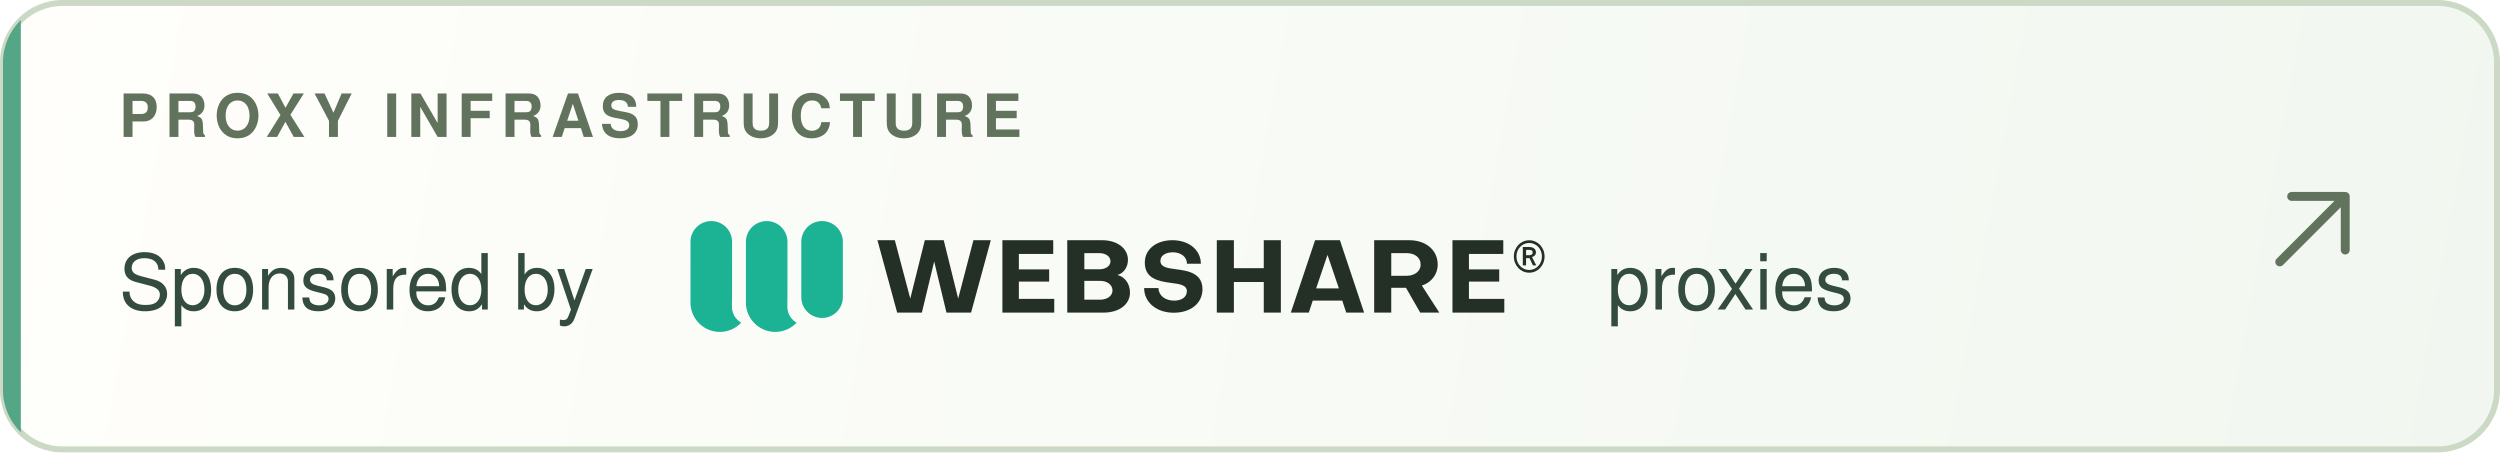
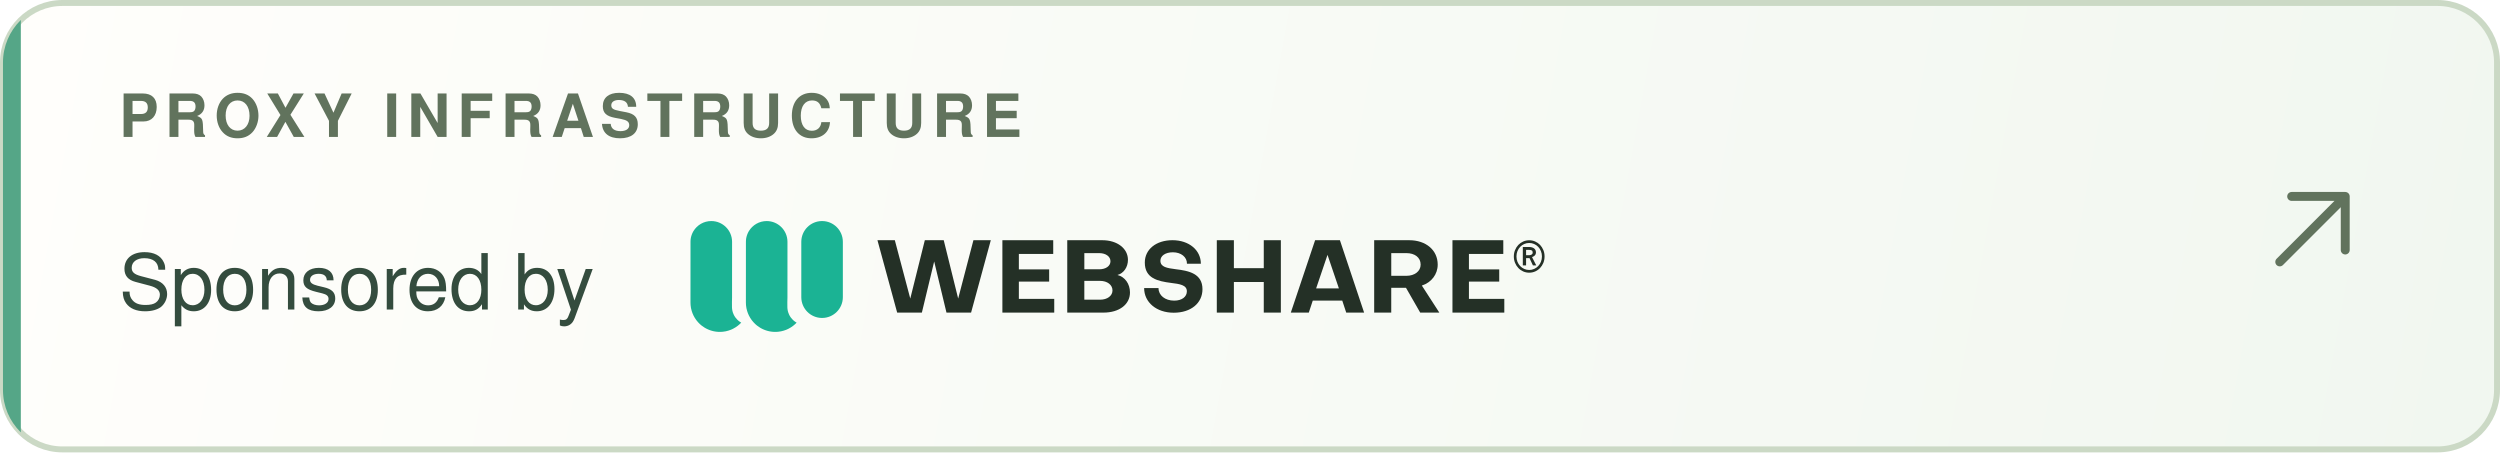
<svg xmlns="http://www.w3.org/2000/svg" width="420" height="76" viewBox="0 0 420 76" fill="none" role="img" aria-labelledby="title desc">
  <defs>
    <linearGradient id="background" x1="0" y1="0" x2="420" y2="76" gradientUnits="userSpaceOnUse">
      <stop stop-color="#fffefb" />
      <stop offset="1" stop-color="#f1f7f0" />
    </linearGradient>
    <clipPath id="rounded">
      <rect x="0.5" y="0.5" width="419" height="75" rx="10" />
    </clipPath>
  </defs>
  <rect x="0.5" y="0.5" width="419" height="75" rx="10" fill="url(#background)" stroke="#cbd9c5" stroke-opacity="1" />
  <path d="M2 1V75" stroke="#55a687" stroke-width="3" clip-path="url(#rounded)" />
  <g font-family="-apple-system, BlinkMacSystemFont, 'Segoe UI', Helvetica, Arial, sans-serif">
    <text x="20" y="23" fill="#61735d" font-size="10" font-weight="700" letter-spacing="1.2">PROXY INFRASTRUCTURE</text>
    <text x="20" y="52" fill="#344c3e" font-size="13" font-weight="500">Sponsored by</text>
-     <text x="270" y="52" fill="#344c3e" font-size="13" font-weight="500">proxies</text>
  </g>
  <g transform="translate(116 35) scale(0.63)">
    <path d="M13.527 30.481C13.523 30.485 13.517 30.491 13.513 30.495C13.503 30.506 13.495 30.514 13.486 30.524C13.397 30.617 13.31 30.704 13.219 30.791C13.215 30.795 13.207 30.801 13.203 30.805C13.13 30.874 13.057 30.942 12.983 31.005C12.968 31.019 12.954 31.032 12.94 31.042C12.912 31.068 12.881 31.092 12.851 31.119C12.786 31.175 12.72 31.228 12.651 31.28C12.645 31.285 12.637 31.291 12.633 31.297C12.594 31.325 12.556 31.355 12.517 31.386C12.412 31.463 12.305 31.54 12.195 31.616C12.113 31.673 12.025 31.728 11.938 31.78C11.758 31.894 11.574 31.999 11.384 32.094C11.327 32.124 11.273 32.153 11.214 32.179C11.157 32.207 11.101 32.231 11.042 32.258C11.032 32.262 11.024 32.268 11.014 32.272C10.965 32.292 10.917 32.316 10.868 32.335C10.809 32.361 10.751 32.383 10.692 32.407C10.295 32.563 9.887 32.689 9.462 32.778C9.405 32.79 9.348 32.8 9.294 32.81C9.075 32.853 8.857 32.885 8.634 32.907C8.571 32.913 8.509 32.919 8.446 32.923C8.434 32.925 8.42 32.926 8.408 32.926C8.296 32.936 8.185 32.942 8.072 32.944C7.991 32.946 7.908 32.948 7.823 32.948C7.709 32.948 7.596 32.946 7.485 32.942C7.396 32.938 7.309 32.932 7.222 32.926C7.123 32.919 7.021 32.909 6.924 32.897C6.839 32.887 6.752 32.877 6.667 32.863C6.526 32.843 6.386 32.818 6.246 32.79C6.155 32.772 6.066 32.749 5.977 32.727C5.941 32.721 5.902 32.711 5.868 32.701C5.775 32.679 5.684 32.652 5.595 32.624C5.5 32.596 5.407 32.565 5.314 32.535C5.299 32.531 5.287 32.525 5.275 32.521C5.176 32.486 5.079 32.452 4.982 32.414C4.966 32.407 4.949 32.399 4.933 32.393C4.838 32.357 4.745 32.316 4.652 32.276C4.551 32.231 4.45 32.185 4.35 32.134C4.245 32.084 4.144 32.029 4.041 31.974C3.948 31.924 3.857 31.869 3.77 31.817C3.501 31.655 3.242 31.473 2.993 31.278C2.964 31.258 2.938 31.234 2.908 31.212C2.861 31.175 2.817 31.137 2.774 31.1C2.73 31.062 2.683 31.023 2.643 30.985C2.582 30.934 2.525 30.88 2.467 30.825C2.181 30.556 1.914 30.267 1.673 29.957C1.625 29.896 1.576 29.834 1.53 29.769C1.39 29.581 1.261 29.384 1.137 29.184C0.68 28.429 0.346 27.594 0.162 26.703C0.15 26.641 0.136 26.576 0.125 26.513C0.042 26.064 0 25.601 0 25.127L0.006 9.034V8.933C0.006 8.79 0.01 8.648 0.022 8.506C0.026 8.439 0.034 8.375 0.04 8.306C0.04 8.288 0.042 8.271 0.045 8.255C0.051 8.199 0.059 8.146 0.067 8.091C0.081 7.994 0.099 7.899 0.117 7.806C0.138 7.713 0.16 7.62 0.184 7.527C0.206 7.434 0.235 7.343 0.263 7.254C0.291 7.165 0.322 7.08 0.354 6.997C0.358 6.981 0.364 6.966 0.37 6.952C0.391 6.894 0.415 6.837 0.439 6.778C0.467 6.713 0.496 6.651 0.524 6.588C0.544 6.539 0.569 6.493 0.593 6.446C0.619 6.39 0.645 6.337 0.676 6.284C0.714 6.212 0.757 6.141 0.799 6.068C1.775 4.463 3.537 3.391 5.548 3.391C8.61 3.391 11.093 5.874 11.093 8.933L11.089 18.011V18.021L11.087 23.788C11.087 24.587 11.024 25.421 11.066 26.218C11.064 26.234 11.064 26.252 11.064 26.268C11.064 26.357 11.066 26.446 11.075 26.533C11.079 26.614 11.085 26.695 11.093 26.776C11.109 26.938 11.133 27.096 11.165 27.254C11.178 27.31 11.188 27.365 11.204 27.422C11.23 27.529 11.257 27.632 11.293 27.737C11.297 27.758 11.305 27.78 11.313 27.802C11.374 27.982 11.445 28.16 11.526 28.33C11.546 28.377 11.57 28.423 11.592 28.468C11.598 28.484 11.607 28.498 11.619 28.514C11.645 28.565 11.669 28.613 11.7 28.662C11.716 28.695 11.734 28.727 11.756 28.759C11.787 28.808 11.817 28.856 11.847 28.903C11.854 28.913 11.862 28.923 11.868 28.935C11.9 28.984 11.93 29.028 11.965 29.075C11.987 29.109 12.011 29.142 12.038 29.174C12.173 29.352 12.319 29.52 12.477 29.678C12.511 29.712 12.546 29.747 12.584 29.779C12.616 29.811 12.649 29.842 12.681 29.87C12.695 29.886 12.711 29.901 12.728 29.913C12.764 29.945 12.8 29.975 12.839 30.008C12.883 30.044 12.93 30.081 12.976 30.115C13.033 30.16 13.09 30.2 13.149 30.24C13.268 30.327 13.395 30.406 13.527 30.481Z" fill="#1BB394" />
    <path d="M28.304 30.481C28.3 30.485 28.294 30.491 28.29 30.495C28.28 30.506 28.272 30.514 28.264 30.524C28.175 30.617 28.088 30.704 27.997 30.791C27.993 30.795 27.985 30.801 27.981 30.805C27.908 30.874 27.835 30.943 27.76 31.006C27.746 31.02 27.732 31.032 27.718 31.042C27.689 31.068 27.659 31.093 27.628 31.119C27.564 31.175 27.497 31.228 27.428 31.281C27.422 31.285 27.414 31.291 27.41 31.297C27.372 31.325 27.333 31.355 27.295 31.386C27.189 31.463 27.082 31.54 26.973 31.616C26.89 31.673 26.803 31.728 26.716 31.78C26.536 31.894 26.352 31.999 26.162 32.094C26.105 32.124 26.05 32.153 25.992 32.179C25.935 32.207 25.878 32.232 25.82 32.258C25.809 32.262 25.801 32.268 25.791 32.272C25.743 32.292 25.694 32.317 25.645 32.335C25.587 32.361 25.528 32.383 25.47 32.408C25.073 32.563 24.664 32.689 24.239 32.778C24.183 32.79 24.126 32.8 24.071 32.81C23.853 32.853 23.634 32.885 23.412 32.907C23.349 32.914 23.286 32.92 23.223 32.924C23.211 32.926 23.197 32.926 23.185 32.926C23.074 32.936 22.962 32.942 22.849 32.944C22.768 32.946 22.685 32.948 22.6 32.948C22.487 32.948 22.374 32.946 22.262 32.942C22.173 32.938 22.086 32.932 21.999 32.926C21.9 32.92 21.799 32.91 21.702 32.897C21.617 32.887 21.53 32.877 21.445 32.863C21.303 32.843 21.163 32.819 21.024 32.79C20.933 32.772 20.844 32.75 20.755 32.727C20.718 32.721 20.68 32.711 20.645 32.701C20.552 32.679 20.461 32.653 20.372 32.624C20.277 32.596 20.184 32.566 20.091 32.535C20.077 32.531 20.065 32.525 20.053 32.521C19.953 32.487 19.856 32.452 19.759 32.414C19.743 32.408 19.727 32.4 19.711 32.394C19.616 32.357 19.523 32.317 19.429 32.276C19.328 32.232 19.227 32.185 19.128 32.135C19.023 32.084 18.922 32.029 18.818 31.975C18.725 31.924 18.634 31.869 18.547 31.817C18.278 31.655 18.019 31.473 17.77 31.279C17.742 31.258 17.715 31.234 17.685 31.212C17.639 31.175 17.594 31.137 17.552 31.101C17.507 31.062 17.461 31.024 17.42 30.985C17.359 30.935 17.303 30.88 17.244 30.825C16.959 30.556 16.692 30.267 16.451 29.957C16.402 29.897 16.354 29.834 16.307 29.769C16.168 29.581 16.038 29.385 15.915 29.184C15.457 28.43 15.123 27.594 14.939 26.703C14.927 26.641 14.913 26.576 14.903 26.513C14.82 26.064 14.777 25.601 14.777 25.127L14.784 9.035V8.933C14.784 8.79 14.788 8.648 14.8 8.506C14.804 8.44 14.812 8.375 14.818 8.306C14.818 8.288 14.82 8.272 14.822 8.255C14.828 8.199 14.836 8.146 14.844 8.092C14.858 7.994 14.877 7.899 14.895 7.806C14.915 7.713 14.937 7.62 14.962 7.527C14.984 7.434 15.012 7.343 15.04 7.254C15.069 7.165 15.099 7.08 15.132 6.997C15.136 6.981 15.142 6.967 15.148 6.952C15.168 6.894 15.192 6.837 15.217 6.778C15.245 6.714 15.273 6.651 15.302 6.588C15.322 6.54 15.346 6.493 15.37 6.447C15.397 6.39 15.423 6.337 15.453 6.285C15.492 6.212 15.534 6.141 15.577 6.068C16.546 4.466 18.308 3.393 20.32 3.393C23.381 3.393 25.864 5.876 25.864 8.935L25.86 18.013V18.023L25.858 23.79C25.858 24.589 25.795 25.423 25.838 26.22C25.836 26.236 25.836 26.254 25.836 26.27C25.836 26.36 25.838 26.449 25.846 26.536C25.85 26.616 25.856 26.698 25.864 26.778C25.88 26.94 25.904 27.098 25.937 27.256C25.949 27.313 25.959 27.367 25.975 27.424C26.002 27.531 26.028 27.634 26.064 27.74C26.068 27.76 26.076 27.782 26.085 27.804C26.145 27.984 26.216 28.163 26.297 28.332C26.317 28.379 26.342 28.425 26.364 28.47C26.37 28.486 26.378 28.5 26.39 28.517C26.416 28.567 26.441 28.616 26.471 28.664C26.487 28.697 26.506 28.729 26.528 28.761C26.558 28.81 26.588 28.858 26.619 28.905C26.625 28.915 26.633 28.925 26.639 28.938C26.671 28.986 26.702 29.03 26.736 29.077C26.758 29.111 26.783 29.144 26.809 29.176C26.945 29.354 27.09 29.522 27.248 29.68C27.282 29.715 27.317 29.749 27.355 29.781C27.388 29.814 27.42 29.844 27.453 29.872C27.467 29.889 27.483 29.903 27.499 29.915C27.535 29.947 27.572 29.977 27.61 30.01C27.655 30.046 27.701 30.083 27.748 30.117C27.805 30.162 27.861 30.202 27.92 30.243C28.045 30.328 28.173 30.407 28.304 30.481Z" fill="#1BB394" />
    <path d="M35.093 29.233C32.034 29.233 29.553 26.752 29.553 23.692V8.931C29.553 5.872 32.034 3.391 35.093 3.391C38.153 3.391 40.633 5.872 40.633 8.931V23.69C40.633 26.752 38.153 29.233 35.093 29.233Z" fill="#1BB394" />
    <path d="M128.868 27.837C124.274 27.837 120.976 25.07 120.976 21.264H124.808C124.808 23.219 126.559 24.613 128.995 24.613C131.075 24.613 132.37 23.573 132.37 22.126C132.37 20.427 130.416 20.172 128.184 19.892C124.606 19.435 121.154 18.674 121.154 14.461C121.154 10.935 124.173 8.498 128.538 8.498C132.927 8.498 136.1 11.137 136.1 14.765H132.395C132.421 12.988 130.822 11.72 128.639 11.72C126.634 11.72 125.314 12.659 125.314 13.978C125.314 15.678 127.115 15.932 129.4 16.236C132.9 16.643 136.531 17.404 136.531 21.564C136.531 25.275 133.461 27.837 128.868 27.837Z" fill="#243026" />
    <path d="M71.385 24.063L75.452 8.502H80.088L74.829 27.804H68.266L64.987 14.168L61.706 27.804H55.118L49.859 8.502H54.495L58.614 24.063L62.492 8.502H67.534L71.385 24.063Z" fill="#243026" />
    <path d="M87.568 24.146H97.004V27.806H83.177V8.502H96.733V12.163H87.568V16.283H95.648V19.537H87.568V24.146Z" fill="#243026" />
    <path d="M100.474 27.804V8.502H109.827C113.839 8.502 116.658 10.726 116.658 13.735C116.658 15.714 115.519 17.315 113.866 17.774C115.845 18.262 117.2 20.133 117.2 22.436C117.2 25.662 114.299 27.804 110.152 27.804H100.474ZM105.029 11.946V16.256H109.015C110.749 16.256 111.998 15.388 111.998 14.116C111.998 12.843 110.751 11.946 109.015 11.946H105.029V11.946ZM109.23 19.346H105.027V24.362H109.23C111.154 24.362 112.538 23.332 112.538 21.896C112.538 20.404 111.154 19.346 109.23 19.346Z" fill="#243026" />
    <path d="M140.353 27.804V8.502H144.908V15.957H152.878V8.502H157.433V27.804H152.878V19.646H144.908V27.806H140.353V27.804Z" fill="#243026" />
    <path d="M164.887 27.804H160.09L166.569 8.502H173.184L179.637 27.804H174.865L173.807 24.605H165.946L164.887 27.804ZM166.84 21.354H172.912L169.875 12.408L166.84 21.354Z" fill="#243026" />
    <path d="M186.875 27.804H182.32V8.502H191.672C196.146 8.502 199.262 11.159 199.262 15.01C199.262 17.612 197.555 19.781 195.033 20.595L199.695 27.806H194.598L190.802 21.192H186.871V27.804H186.875ZM186.875 11.946V17.992H190.942C193.083 17.992 194.71 16.799 194.71 15.01C194.71 13.057 193.083 11.946 190.942 11.946H186.875Z" fill="#243026" />
    <path d="M207.587 24.146H217.022V27.806H203.196V8.502H216.751V12.163H207.587V16.283H215.667V19.537H207.587V24.146Z" fill="#243026" />
    <path d="M219.562 12.833C219.562 12.222 219.67 11.655 219.886 11.131C220.101 10.602 220.394 10.143 220.764 9.752C221.133 9.367 221.567 9.064 222.065 8.843C222.563 8.623 223.095 8.512 223.66 8.512C224.224 8.512 224.756 8.623 225.254 8.843C225.752 9.064 226.186 9.367 226.556 9.752C226.925 10.143 227.218 10.602 227.434 11.131C227.649 11.655 227.757 12.222 227.757 12.833C227.757 13.444 227.649 14.014 227.434 14.543C227.218 15.067 226.925 15.524 226.556 15.914C226.186 16.304 225.752 16.61 225.254 16.831C224.756 17.051 224.224 17.162 223.66 17.162C223.095 17.162 222.563 17.051 222.065 16.831C221.567 16.61 221.133 16.304 220.764 15.914C220.394 15.524 220.101 15.067 219.886 14.543C219.67 14.014 219.562 13.444 219.562 12.833ZM220.263 12.833C220.263 13.341 220.35 13.816 220.525 14.258C220.705 14.694 220.948 15.075 221.257 15.398C221.565 15.722 221.924 15.976 222.335 16.16C222.751 16.345 223.192 16.438 223.66 16.438C224.127 16.438 224.566 16.345 224.977 16.16C225.393 15.976 225.755 15.722 226.063 15.398C226.371 15.075 226.612 14.694 226.787 14.258C226.966 13.816 227.056 13.341 227.056 12.833C227.056 12.325 226.966 11.852 226.787 11.416C226.612 10.974 226.371 10.592 226.063 10.268C225.755 9.945 225.393 9.693 224.977 9.514C224.566 9.329 224.127 9.236 223.66 9.236C223.192 9.236 222.751 9.329 222.335 9.514C221.924 9.693 221.565 9.945 221.257 10.268C220.948 10.592 220.705 10.974 220.525 11.416C220.35 11.852 220.263 12.325 220.263 12.833ZM222.828 13.272V15.213H221.957V10.307H223.583C224.153 10.307 224.607 10.43 224.946 10.677C225.29 10.923 225.462 11.295 225.462 11.793C225.462 12.081 225.372 12.325 225.192 12.525C225.013 12.725 224.753 12.884 224.414 13.003L225.539 15.213H224.645L223.744 13.272H222.828ZM222.828 12.494H223.706C223.819 12.494 223.929 12.479 224.037 12.448C224.145 12.417 224.24 12.374 224.322 12.317C224.404 12.261 224.468 12.191 224.515 12.109C224.566 12.027 224.592 11.932 224.592 11.824C224.592 11.542 224.517 11.347 224.368 11.239C224.219 11.131 223.957 11.077 223.583 11.077H222.828V12.494Z" fill="#243026" />
  </g>
  <path d="M383 44L394 33M385 33H394V42" stroke="#61735d" stroke-width="1.5" stroke-linecap="round" stroke-linejoin="round" />
</svg>
